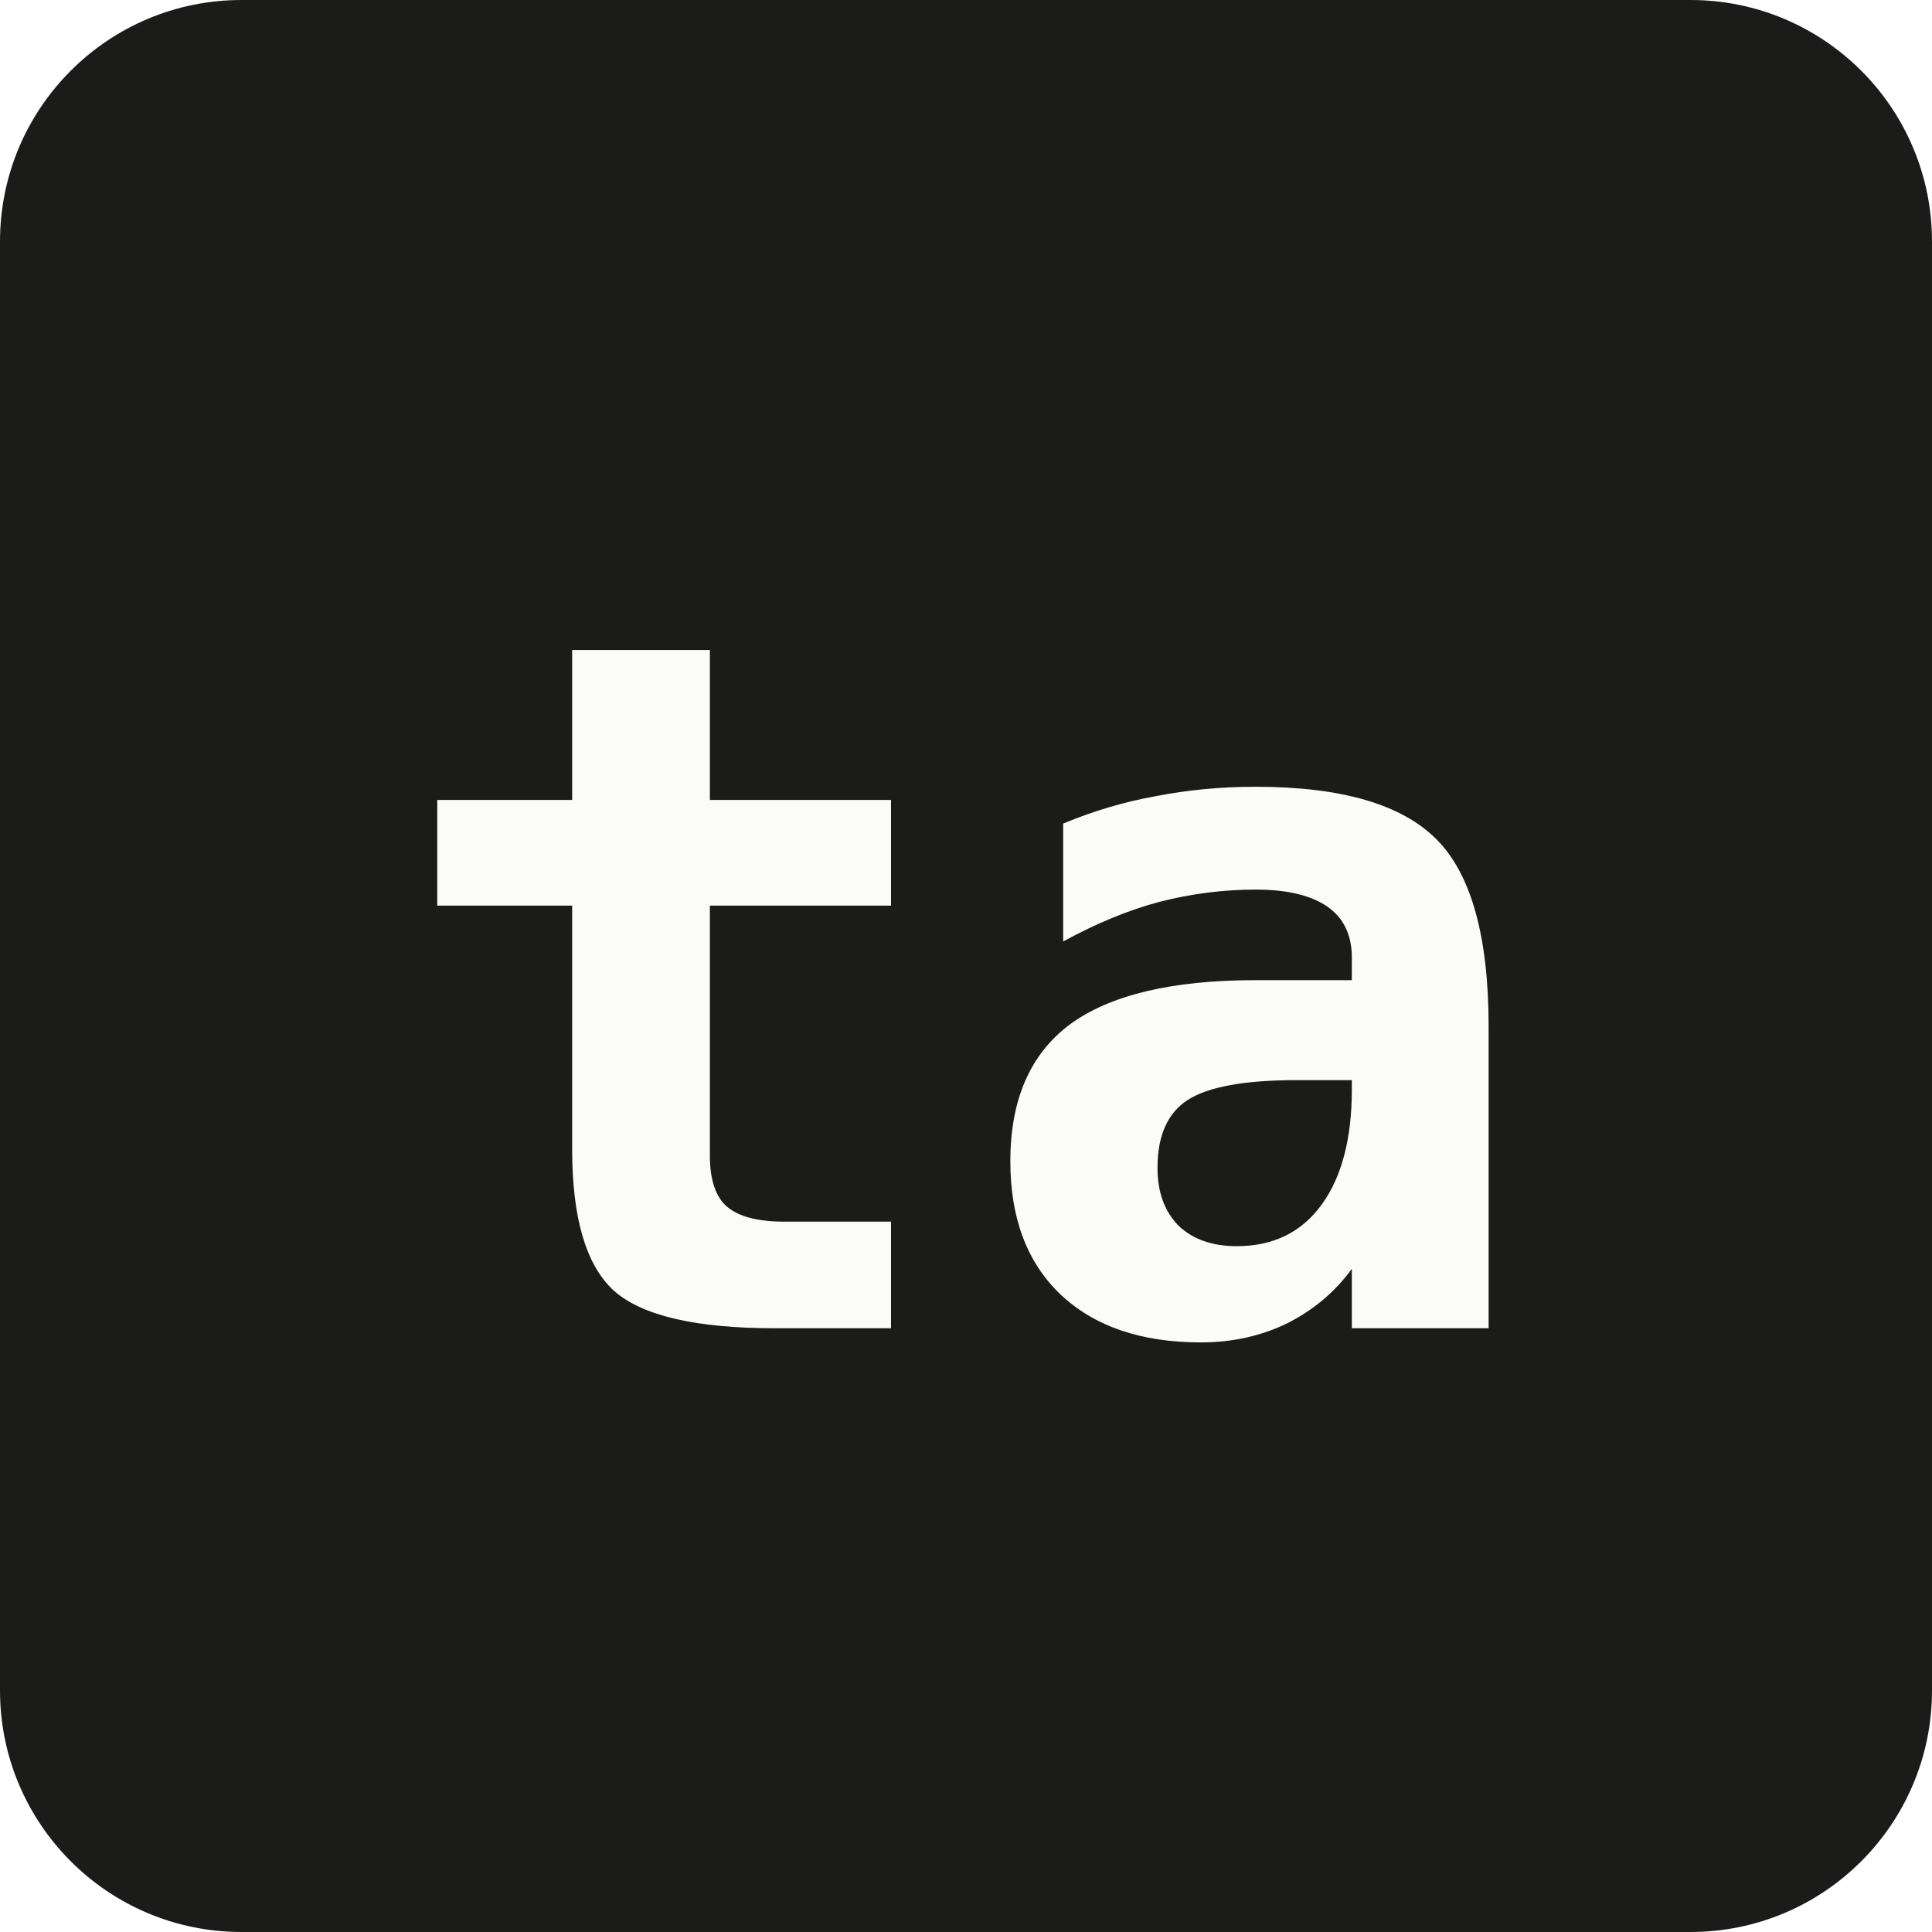
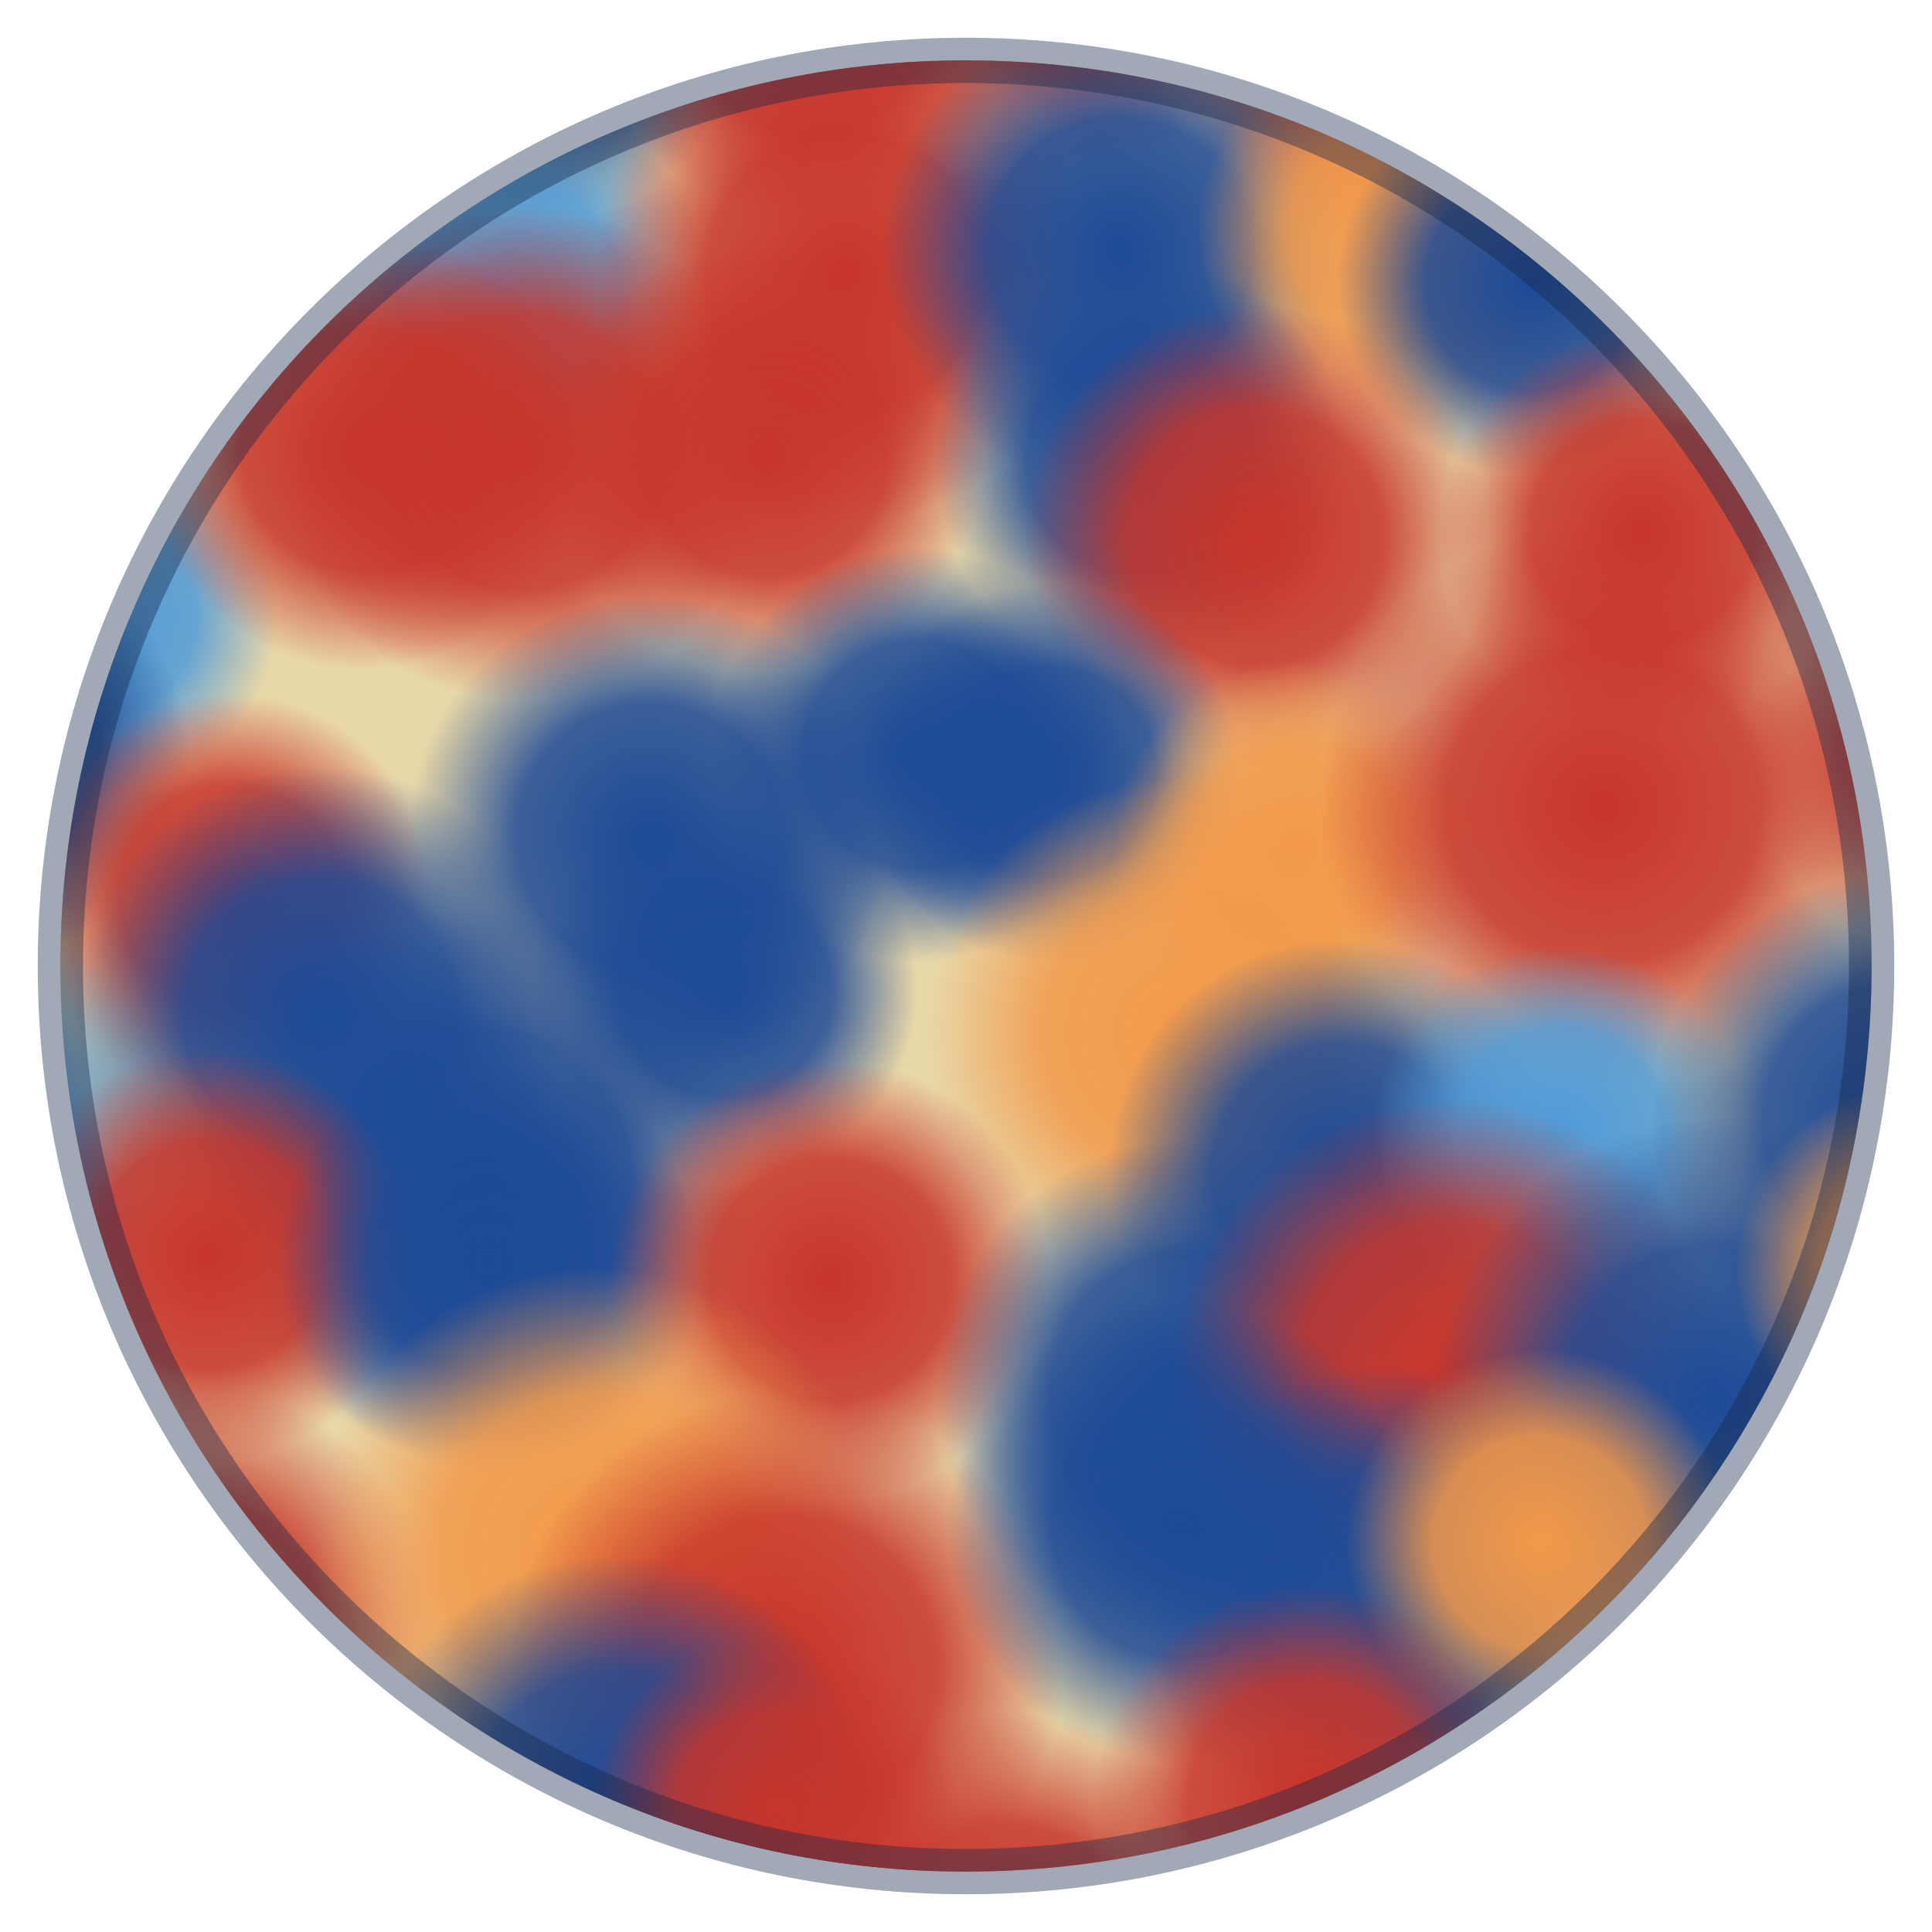
- <svg xmlns="http://www.w3.org/2000/svg" viewBox="0 0 32 32">
-   <rect width="32" height="32" rx="4" fill="#1b1b1a" />
-   <text x="16" y="22" font-family="Menlo, monospace" font-size="16" font-weight="700" text-anchor="middle" fill="#fbfbf9">ta</text>
+ <svg xmlns="http://www.w3.org/2000/svg" viewBox="0 0 64 64">
+   <defs>
+     <radialGradient id="c2">
+       <stop offset="0" stop-color="#1d4a96" />
+       <stop offset="0.55" stop-color="#1d4a96" stop-opacity="0.85" />
+       <stop offset="1" stop-color="#1d4a96" stop-opacity="0" />
+     </radialGradient>
+     <radialGradient id="c1">
+       <stop offset="0" stop-color="#4f9bd9" />
+       <stop offset="0.55" stop-color="#4f9bd9" stop-opacity="0.85" />
+       <stop offset="1" stop-color="#4f9bd9" stop-opacity="0" />
+     </radialGradient>
+     <radialGradient id="h1">
+       <stop offset="0" stop-color="#f2994a" />
+       <stop offset="0.55" stop-color="#f2994a" stop-opacity="0.85" />
+       <stop offset="1" stop-color="#f2994a" stop-opacity="0" />
+     </radialGradient>
+     <radialGradient id="h2">
+       <stop offset="0" stop-color="#c7352a" />
+       <stop offset="0.55" stop-color="#c7352a" stop-opacity="0.85" />
+       <stop offset="1" stop-color="#c7352a" stop-opacity="0" />
+     </radialGradient>
+     <clipPath id="sky">
+       <circle cx="32" cy="32" r="30" />
+     </clipPath>
+   </defs>
+   <g clip-path="url(#sky)">
+     <rect width="64" height="64" fill="#e8d7a8" />
+     <circle cx="18.1" cy="0.6" r="6.6" fill="url(#c2)" />
+     <circle cx="26.8" cy="0.8" r="6.7" fill="url(#h2)" />
+     <circle cx="34.6" cy="-2.9" r="8.8" fill="url(#h2)" />
+     <circle cx="45.9" cy="0.7" r="7.4" fill="url(#h2)" />
+     <circle cx="6.8" cy="7.2" r="6.1" fill="url(#h2)" />
+     <circle cx="16.8" cy="9.6" r="6.7" fill="url(#c1)" />
+     <circle cx="28.0" cy="9.0" r="8.3" fill="url(#h2)" />
+     <circle cx="37.1" cy="8.3" r="7.9" fill="url(#c2)" />
+     <circle cx="46.5" cy="7.7" r="6.8" fill="url(#h1)" />
+     <circle cx="50.7" cy="9.4" r="6.4" fill="url(#c2)" />
+     <circle cx="3.2" cy="20.4" r="6.0" fill="url(#c1)" />
+     <circle cx="12.0" cy="14.9" r="7.3" fill="url(#h2)" />
+     <circle cx="17.3" cy="15.0" r="8.2" fill="url(#h2)" />
+     <circle cx="25.4" cy="15.1" r="7.2" fill="url(#h2)" />
+     <circle cx="37.8" cy="15.3" r="6.9" fill="url(#c2)" />
+     <circle cx="41.6" cy="17.8" r="7.7" fill="url(#h2)" />
+     <circle cx="54.4" cy="17.6" r="6.7" fill="url(#h2)" />
+     <circle cx="64.9" cy="17.4" r="7.3" fill="url(#h2)" />
+     <circle cx="-0.6" cy="25.0" r="6.9" fill="url(#c2)" />
+     <circle cx="7.6" cy="29.7" r="6.7" fill="url(#h2)" />
+     <circle cx="21.5" cy="27.7" r="8.0" fill="url(#c2)" />
+     <circle cx="30.4" cy="25.0" r="6.9" fill="url(#c2)" />
+     <circle cx="34.8" cy="25.6" r="6.3" fill="url(#c2)" />
+     <circle cx="43.0" cy="28.0" r="6.1" fill="url(#h1)" />
+     <circle cx="53.1" cy="26.7" r="9.4" fill="url(#h2)" />
+     <circle cx="65.3" cy="24.5" r="7.4" fill="url(#h2)" />
+     <circle cx="-2.4" cy="38.9" r="8.9" fill="url(#c1)" />
+     <circle cx="10.6" cy="33.6" r="8.2" fill="url(#c2)" />
+     <circle cx="15.9" cy="39.2" r="9.1" fill="url(#c2)" />
+     <circle cx="24.0" cy="32.8" r="6.4" fill="url(#c2)" />
+     <circle cx="39.2" cy="34.2" r="8.5" fill="url(#h1)" />
+     <circle cx="44.4" cy="38.8" r="7.7" fill="url(#c2)" />
+     <circle cx="51.7" cy="37.5" r="6.2" fill="url(#c1)" />
+     <circle cx="62.9" cy="37.1" r="8.2" fill="url(#c2)" />
+     <circle cx="6.9" cy="41.6" r="6.9" fill="url(#h2)" />
+     <circle cx="16.2" cy="41.8" r="7.0" fill="url(#c2)" />
+     <circle cx="27.5" cy="42.4" r="7.3" fill="url(#h2)" />
+     <circle cx="39.4" cy="46.1" r="8.4" fill="url(#c2)" />
+     <circle cx="48.1" cy="45.6" r="9.2" fill="url(#h2)" />
+     <circle cx="56.9" cy="46.4" r="9.4" fill="url(#c2)" />
+     <circle cx="63.7" cy="42.0" r="6.2" fill="url(#h1)" />
+     <circle cx="6.0" cy="54.3" r="8.6" fill="url(#h2)" />
+     <circle cx="19.7" cy="51.4" r="9.4" fill="url(#h1)" />
+     <circle cx="26.0" cy="55.3" r="9.2" fill="url(#h2)" />
+     <circle cx="39.1" cy="50.7" r="7.7" fill="url(#c2)" />
+     <circle cx="45.9" cy="53.2" r="8.0" fill="url(#c2)" />
+     <circle cx="51.0" cy="51.1" r="6.4" fill="url(#h1)" />
+     <circle cx="20.4" cy="60.1" r="8.6" fill="url(#c2)" />
+     <circle cx="25.7" cy="60.1" r="6.1" fill="url(#h2)" />
+     <circle cx="33.3" cy="65.0" r="8.3" fill="url(#h2)" />
+     <circle cx="43.3" cy="59.6" r="7.1" fill="url(#h2)" />
+   </g>
+   <circle cx="32" cy="32" r="30" fill="none" stroke="#14264a" stroke-opacity="0.4" stroke-width="1.5" />
</svg>
